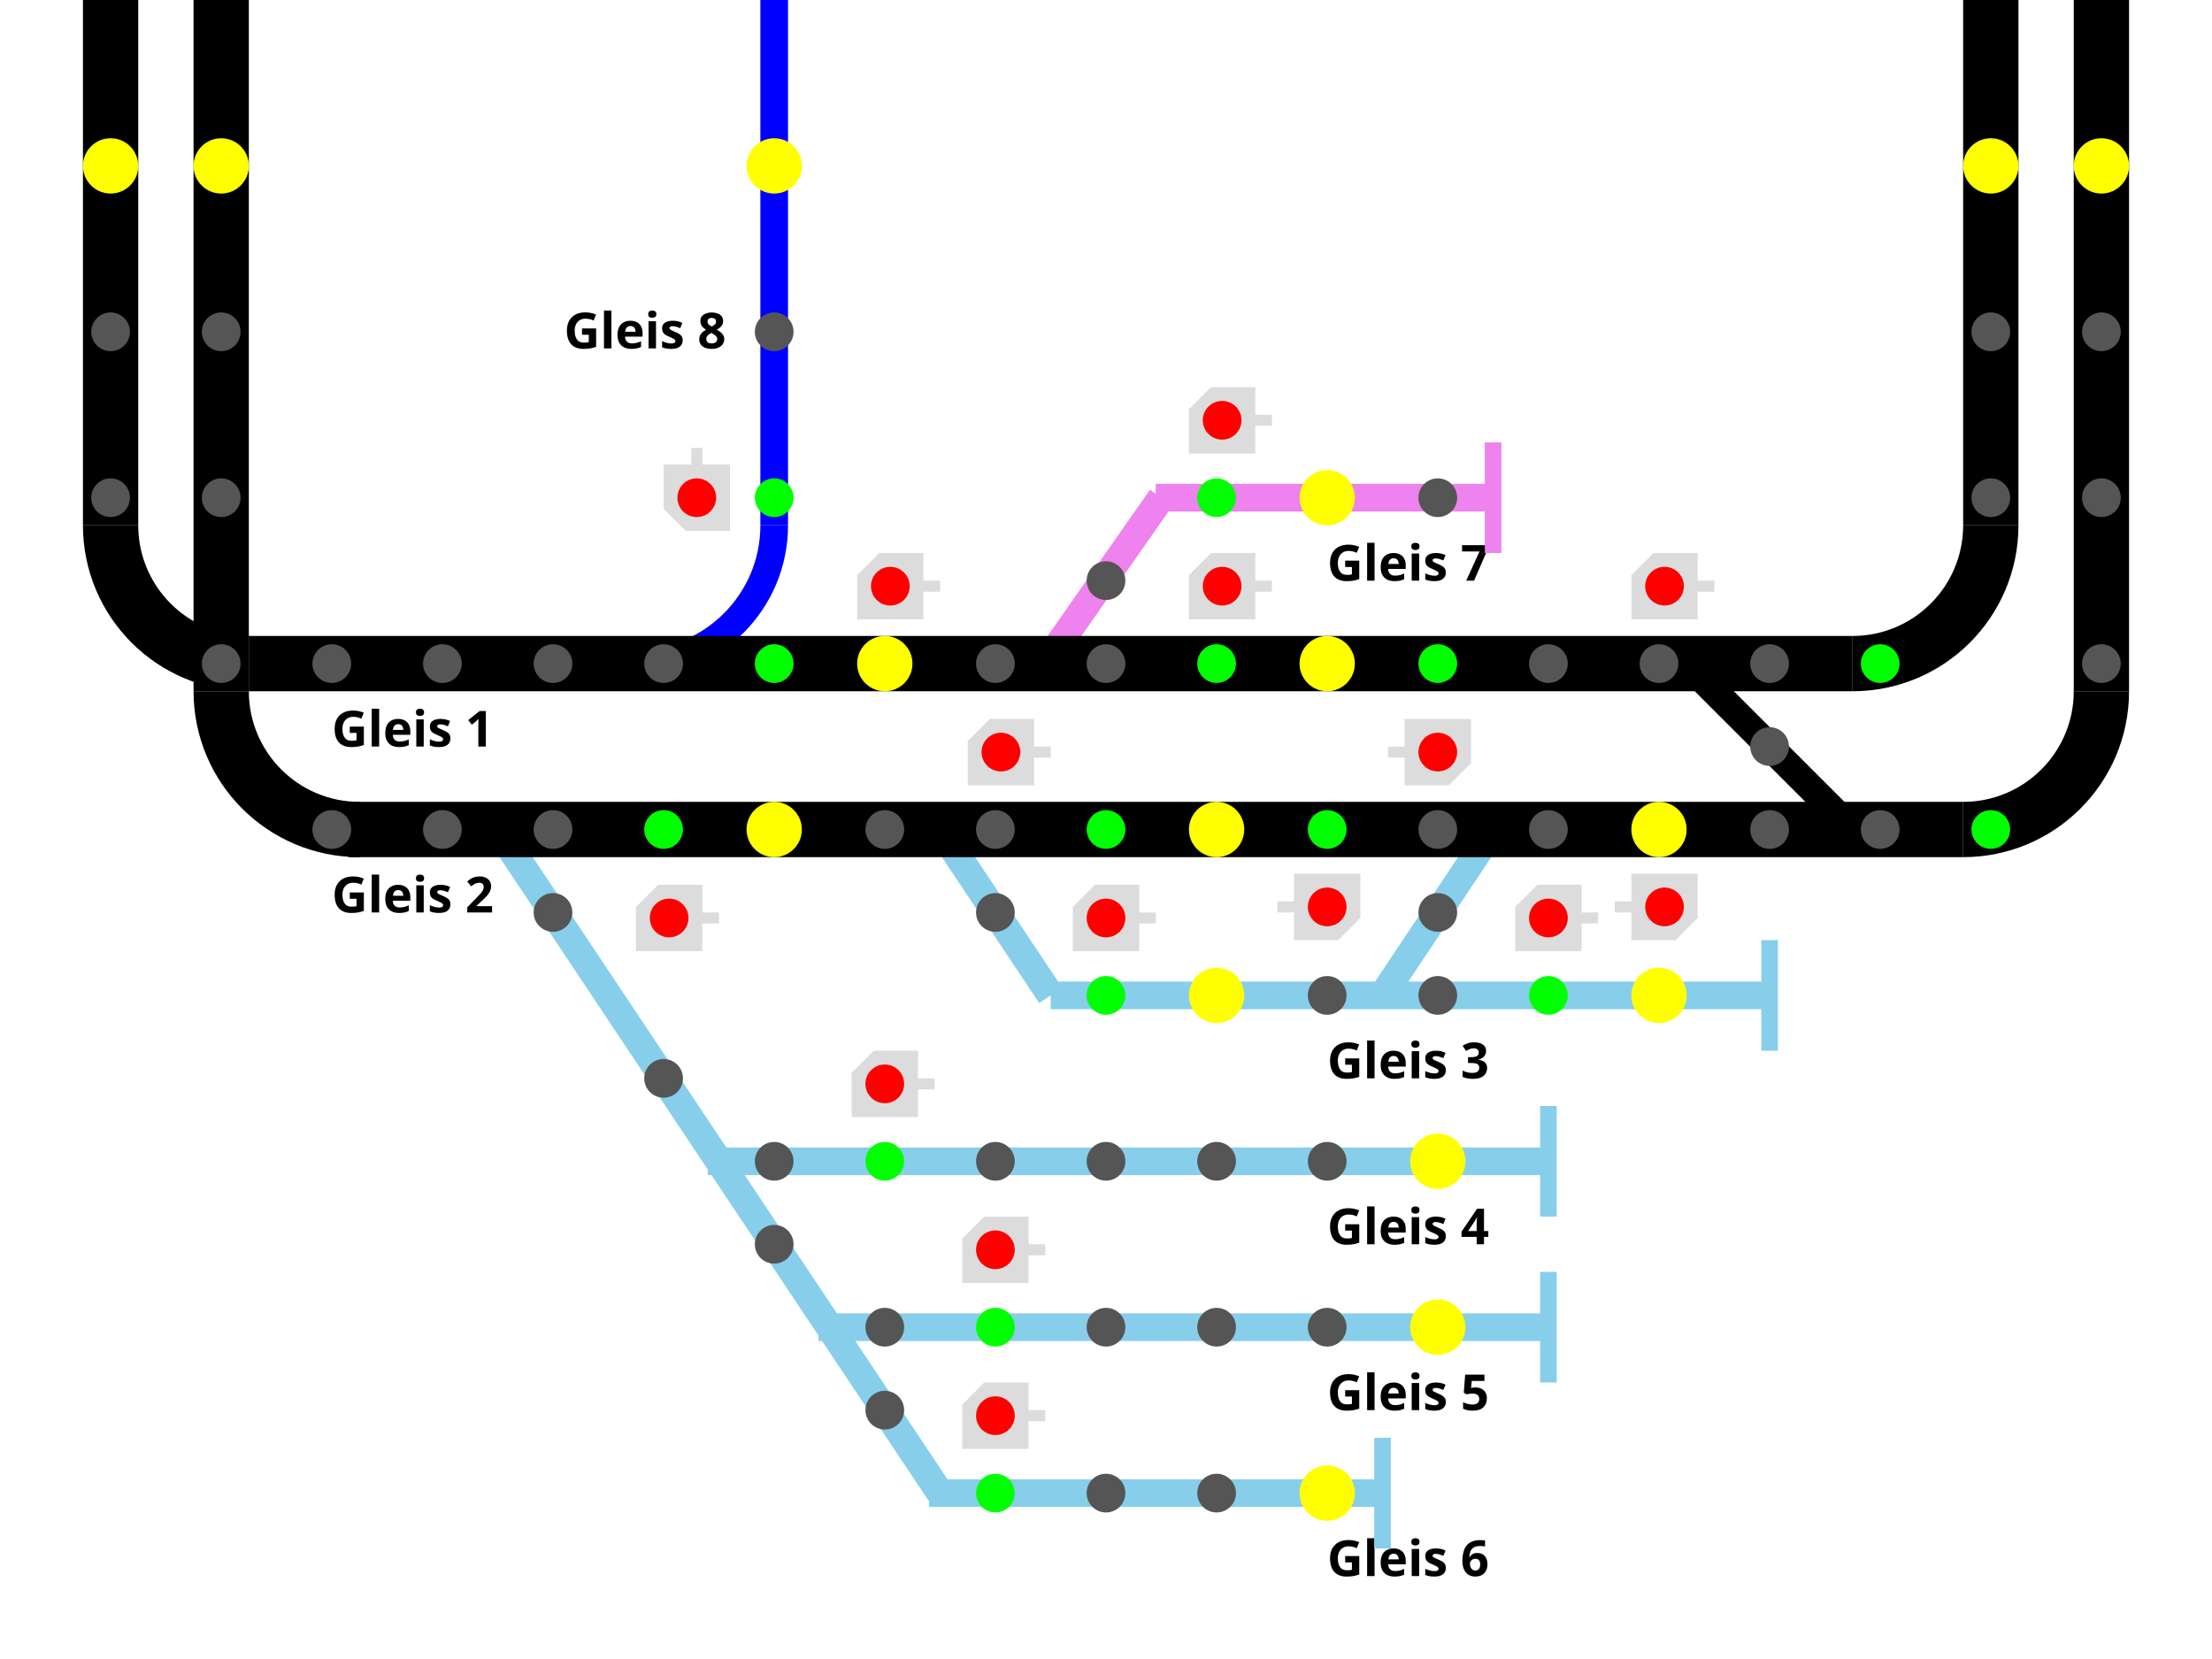
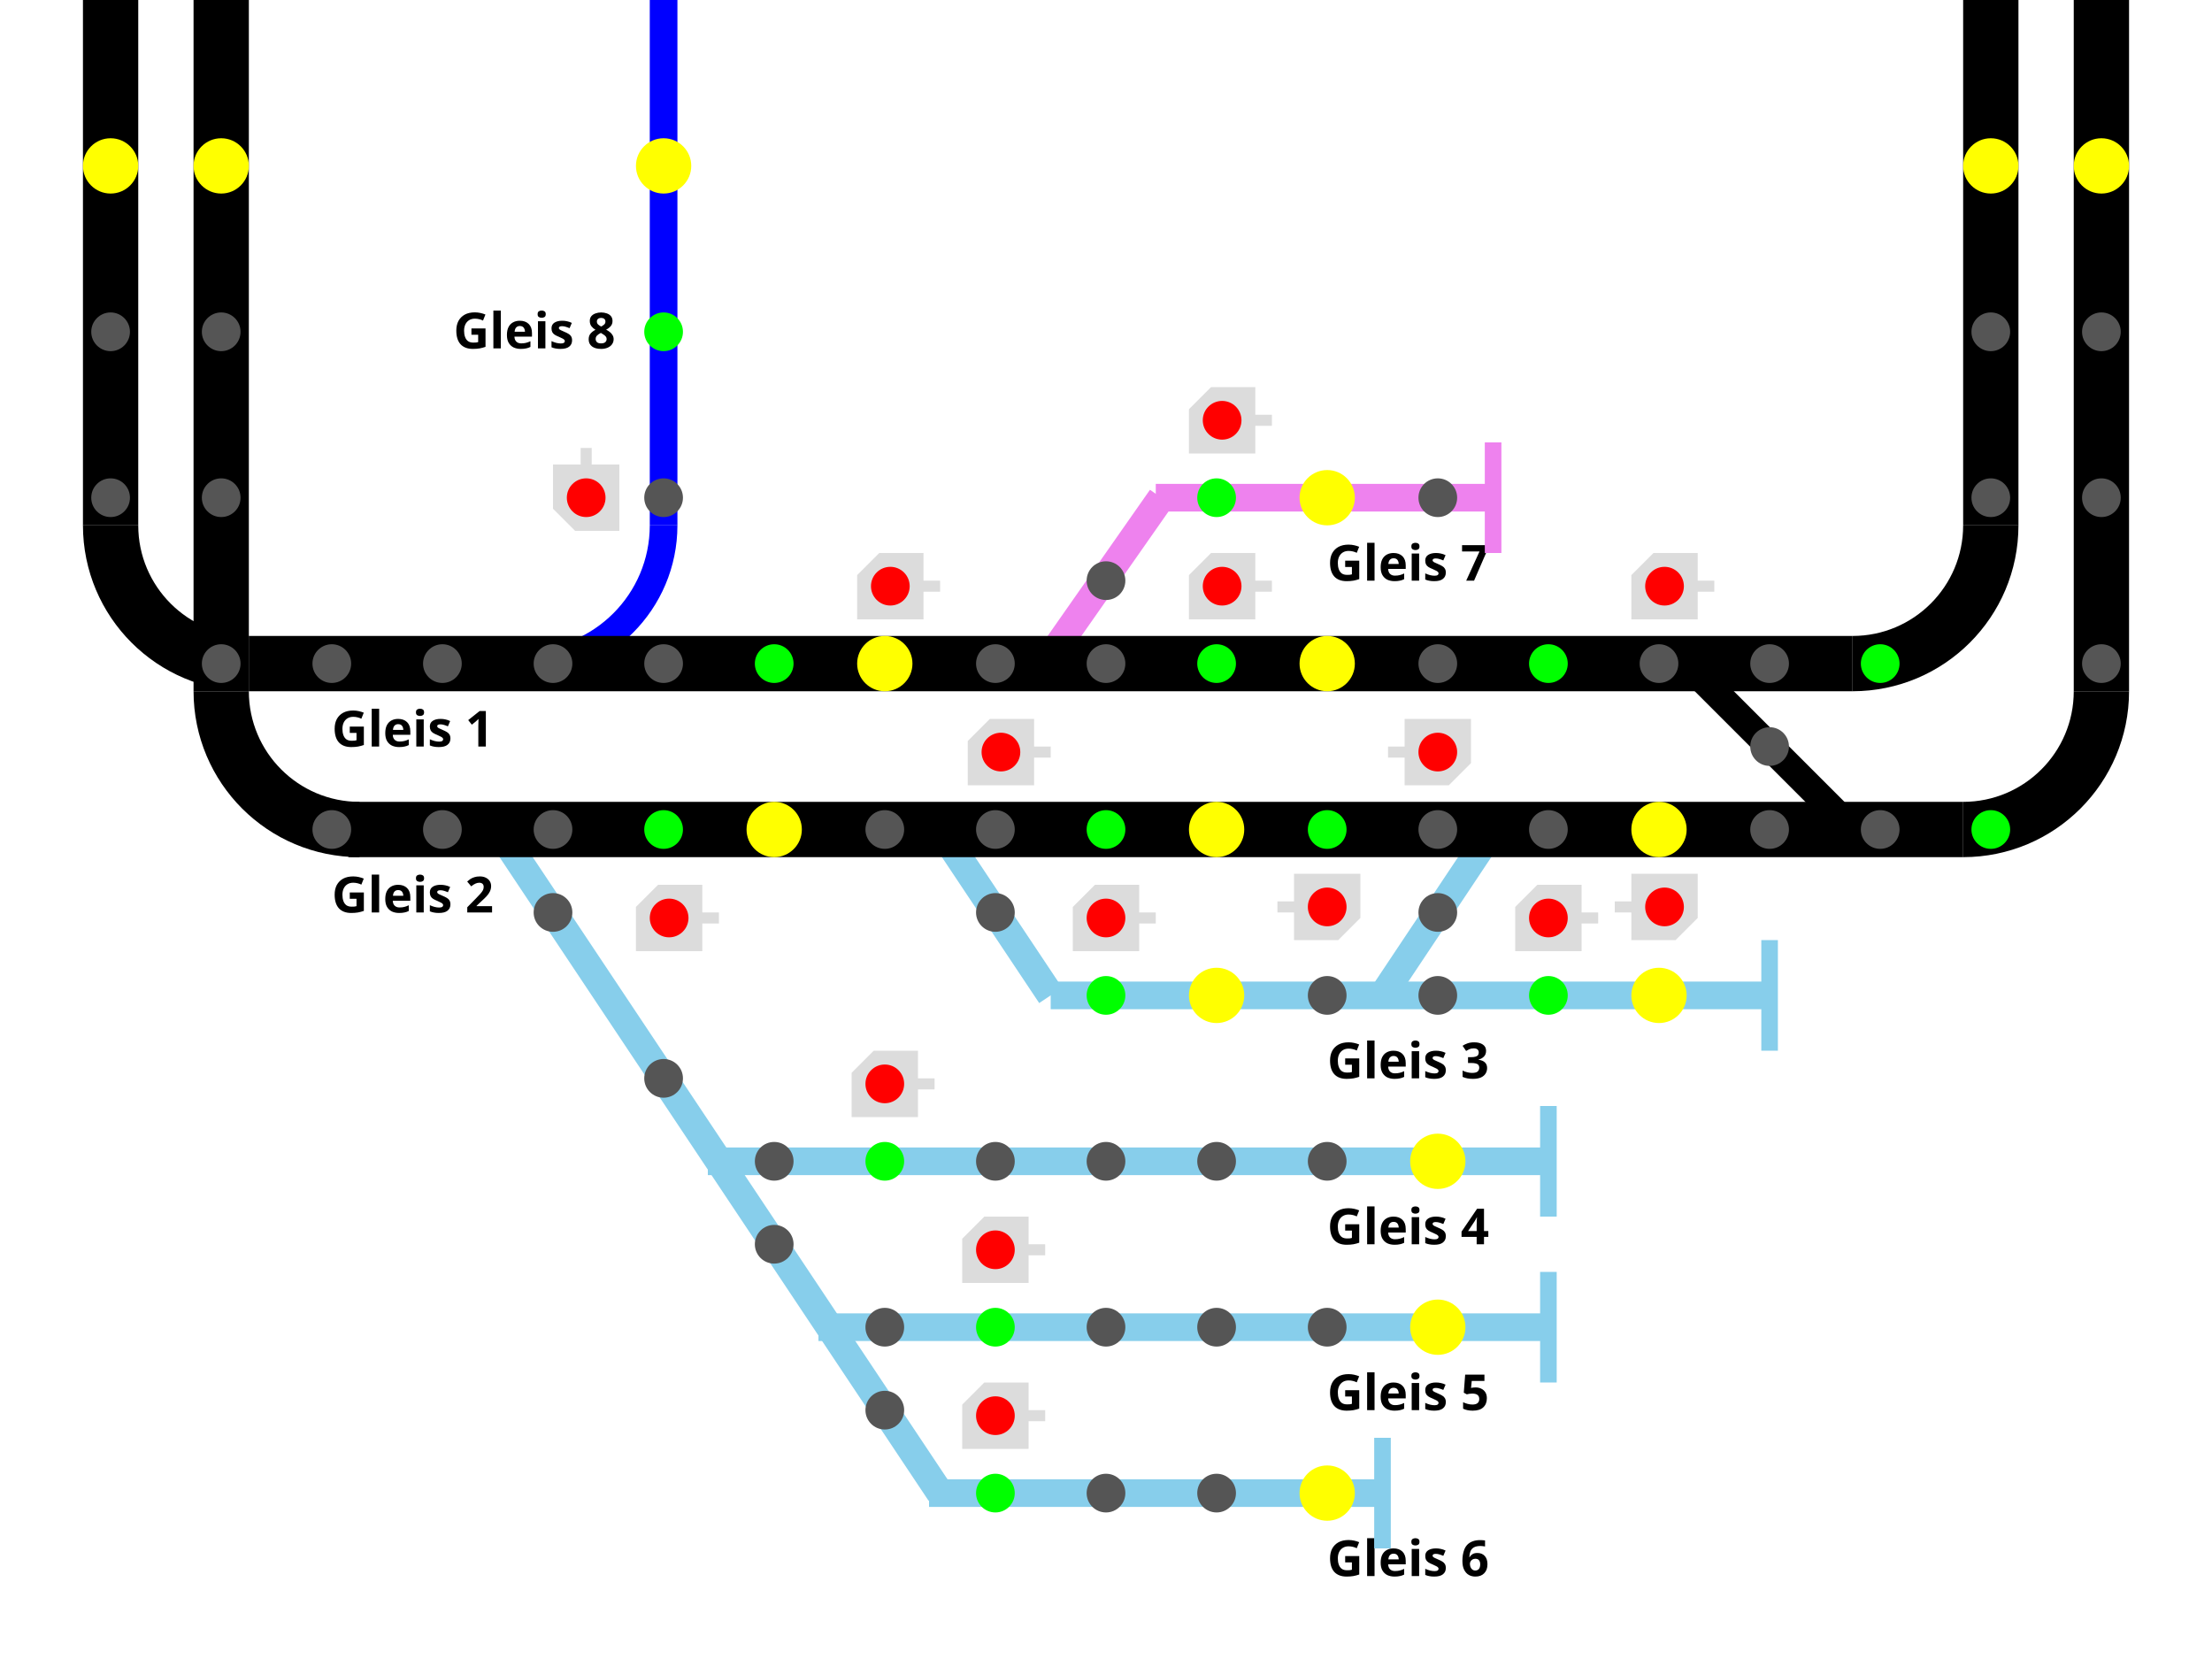
<svg id="south" width="400" height="300">
  <style>

	g.powered circle.route {
		fill: #fb0 !important
	}
	
	g.unpowered circle.route {
		fill: #555;
		r : 3.5px;
	}

	/* As in power pack*/
	circle.pack {
		cursor: pointer;
		fill: yellow;
		r : 5px;
	}

	/* manual override push buttons to move switch */
	circle.manual {
		r : 3.5px;
		fill : lime
	}

	/* defaults to diverge */
	g.signal circle {
		fill : red
	}
	
	g.go circle {
		fill : yellowgreen
	}
	
	.small {
		font: 7px sans-serif;
	}
	.heavy {
		font: bold 9px sans-serif;
	}

	circle.twtade {
		fill:black
	}
	</style>
  <defs>
    <g id="signal" class="signal">
      <polygon points="0,12 12,12      12,7 15,7 15,5 12,5      12,0 4,0 0,4" fill="gainsboro" />
      <circle cx="6" cy="6" r="3.5" />
    </g>
    <g id="signal180" transform="rotate(180)" class="signal">
      <polygon points="0,12 12,12      12,7 15,7 15,5 12,5      12,0 4,0 0,4" fill="gainsboro" />
      <circle cx="6" cy="6" r="3.5" />
    </g>
    <g id="signal270" transform="rotate(270)" class="signal">
      <polygon points="0,12 12,12      12,7 15,7 15,5 12,5      12,0 4,0 0,4" fill="gainsboro" />
      <circle cx="6" cy="6" r="3.5" />
    </g>
  </defs>
  <text x="60" y="135" class="heavy">Gleis 1</text>
  <text x="60" y="165" class="heavy">Gleis 2</text>
  <text x="240" y="195" class="heavy">Gleis 3</text>
  <text x="240" y="225" class="heavy">Gleis 4</text>
  <text x="240" y="255" class="heavy">Gleis 5</text>
  <text x="240" y="285" class="heavy">Gleis 6</text>
  <text x="240" y="105" class="heavy">Gleis 7</text>
-   <text x="102" y="63" class="heavy">Gleis 8</text>
+   <text x="82" y="63" class="heavy">Gleis 8</text>
  <line x1="209" y1="90" x2="270" y2="90" stroke="violet" stroke-width="5" />
  <line x1="189" y1="120" x2="210" y2="90" stroke="violet" stroke-width="5" />
  <line x1="170" y1="150" x2="190" y2="180" stroke="skyblue" stroke-width="5" />
  <line x1="270" y1="150" x2="250" y2="180" stroke="skyblue" stroke-width="5" />
  <line x1="190" y1="180" x2="320" y2="180" stroke="skyblue" stroke-width="5" />
  <line x1="335" y1="150" x2="305" y2="120" stroke="black" stroke-width="5" />
  <line x1="90" y1="150" x2="170" y2="270" stroke="skyblue" stroke-width="5" />
  <line x1="128" y1="210" x2="280" y2="210" stroke="skyblue" stroke-width="5" />
  <line x1="148" y1="240" x2="280" y2="240" stroke="skyblue" stroke-width="5" />
  <line x1="168" y1="270" x2="250" y2="270" stroke="skyblue" stroke-width="5" />
-   <path d="M140,95 a25,25 0 0,1 -25,25" fill="none" stroke="blue" stroke-width="5" />
-   <line x1="140" y1="0" x2="140" y2="95" stroke="blue" stroke-width="5" />
+   <path d="M120,95 a25,25 0 0,1 -25,25" fill="none" stroke="blue" stroke-width="5" />
+   <line x1="120" y1="0" x2="120" y2="95" stroke="blue" stroke-width="5" />
  <line x1="20" y1="0" x2="20" y2="95" stroke="black" stroke-width="10" />
  <path d="M45,120 a25,25 0 0,1 -25,-25" fill="none" stroke="black" stroke-width="10" />
  <line x1="45" y1="120" x2="335" y2="120" stroke="black" stroke-width="10" />
  <path d="M360,95 a25,25 0 0,1 -25,25" fill="none" stroke="black" stroke-width="10" />
  <line x1="360" y1="0" x2="360" y2="95" stroke="black" stroke-width="10" />
  <line x1="40" y1="0" x2="40" y2="125" stroke="black" stroke-width="10" />
  <path d="M65,150 a25,25 0 0,1 -25,-25" fill="none" stroke="black" stroke-width="10" />
  <line x1="63" y1="150" x2="355" y2="150" stroke="black" stroke-width="10" />
  <path d="M380,125 a25,25 0 0,1 -25,25" fill="none" stroke="black" stroke-width="10" />
  <line x1="380" y1="0" x2="380" y2="125" stroke="black" stroke-width="10" />
  <line x1="270" y1="80" x2="270" y2="100" stroke="violet" stroke-width="3" />
  <line x1="320" y1="170" x2="320" y2="190" stroke="skyblue" stroke-width="3" />
  <line x1="280" y1="200" x2="280" y2="220" stroke="skyblue" stroke-width="3" />
  <line x1="280" y1="230" x2="280" y2="250" stroke="skyblue" stroke-width="3" />
  <line x1="250" y1="260" x2="250" y2="280" stroke="skyblue" stroke-width="3" />
  <g id="gleis1_1" class="unpowered">
    <circle cx="20" cy="30" class="pack" />
    <circle cx="20" cy="60" class="route" />
    <circle cx="20" cy="90" class="route" />
    <circle cx="60" cy="120" class="route" />
    <circle cx="80" cy="120" class="route" />
    <circle cx="100" cy="120" class="route" />
+   </g>
+   <g id="gleis1_2" class="unpowered">
    <circle cx="120" cy="120" class="route" />
-   </g>
-   <g id="gleis1_2" class="unpowered">
    <circle cx="140" cy="120" class="manual" />
    <circle cx="160" cy="120" class="pack" />
    <circle cx="180" cy="120" class="route" />
    <use x="155" y="100" href="#signal" />
  </g>
  <g id="gleis1_3" class="unpowered">
    <circle cx="200" cy="120" class="route" />
    <circle cx="220" cy="120" class="manual" />
    <circle cx="240" cy="120" class="pack" />
-     <circle cx="260" cy="120" class="manual" />
-     <circle cx="280" cy="120" class="route" />
+     <circle cx="260" cy="120" class="route" />
+     <circle cx="280" cy="120" class="manual" />
    <circle cx="300" cy="120" class="route" />
    <use x="215" y="100" href="#signal" />
    <use x="266" y="142" href="#signal180" />
  </g>
  <g id="gleis1_4" class="unpowered">
    <circle cx="320" cy="120" class="route" />
    <circle cx="340" cy="120" class="manual" />
    <circle cx="360" cy="90" class="route" />
    <circle cx="360" cy="60" class="route" />
    <circle cx="360" cy="30" class="pack" />
    <use x="295" y="100" href="#signal" />
  </g>
  <g id="gleis12" class="unpowered">
    <circle cx="320" cy="135" class="route" />
  </g>
  <g id="gleis2_1" class="unpowered">
    <circle cx="40" cy="30" class="pack" />
    <circle cx="40" cy="60" class="route" />
    <circle cx="40" cy="90" class="route" />
    <circle cx="40" cy="120" class="route" />
    <circle cx="60" cy="150" class="route" />
    <circle cx="80" cy="150" class="route" />
  </g>
  <g id="gleis2_2" class="unpowered">
    <circle cx="100" cy="150" class="route" />
    <circle cx="120" cy="150" class="manual" />
    <circle cx="140" cy="150" class="pack" />
    <circle cx="160" cy="150" class="route" />
    <use x="115" y="160" href="#signal" />
  </g>
  <g id="gleis2_3" class="unpowered">
    <circle cx="180" cy="150" class="route" />
    <circle cx="200" cy="150" class="manual" />
    <circle cx="220" cy="150" class="pack" />
    <circle cx="240" cy="150" class="manual" />
    <circle cx="260" cy="150" class="route" />
    <use x="175" y="130" href="#signal" />
    <use x="246" y="170" href="#signal180" />
  </g>
  <g id="gleis2_4" class="unpowered">
    <circle cx="280" cy="150" class="route" />
    <circle cx="300" cy="150" class="pack" />
    <circle cx="320" cy="150" class="route" />
    <use x="307" y="170" href="#signal180" />
  </g>
  <g id="gleis2_5" class="unpowered">
    <circle cx="340" cy="150" class="route" />
    <circle cx="360" cy="150" class="manual" />
    <circle cx="380" cy="120" class="route" />
    <circle cx="380" cy="90" class="route" />
    <circle cx="380" cy="60" class="route" />
    <circle cx="380" cy="30" class="pack" />
  </g>
  <g id="gleis3_1" class="unpowered">
    <circle cx="180" cy="165" class="route" />
    <circle cx="200" cy="180" class="manual" />
    <circle cx="220" cy="180" class="pack" />
    <circle cx="240" cy="180" class="route" />
    <use x="194" y="160" href="#signal" />
  </g>
  <g id="gleis32" class="unpowered">
    <circle cx="260" cy="165" class="route" />
  </g>
  <g id="gleis3_2" class="unpowered">
    <circle cx="260" cy="180" class="route" />
    <circle cx="280" cy="180" class="manual" />
    <circle cx="300" cy="180" class="pack" />
    <use x="274" y="160" href="#signal" />
  </g>
  <g id="gleis4_1" class="unpowered">
    <circle cx="140" cy="210" class="route" />
    <circle cx="160" cy="210" class="manual" />
    <circle cx="180" cy="210" class="route" />
    <circle cx="200" cy="210" class="route" />
    <circle cx="220" cy="210" class="route" />
    <circle cx="240" cy="210" class="route" />
    <circle cx="260" cy="210" class="pack" />
    <use x="154" y="190" href="#signal" />
  </g>
  <g id="gleis5_1" class="unpowered">
    <circle cx="160" cy="240" class="route" />
    <circle cx="180" cy="240" class="manual" />
    <circle cx="200" cy="240" class="route" />
    <circle cx="220" cy="240" class="route" />
    <circle cx="240" cy="240" class="route" />
    <circle cx="260" cy="240" class="pack" />
    <use x="174" y="220" href="#signal" />
  </g>
  <g id="gleis6_1" class="unpowered">
    <circle cx="100" cy="165" class="route" />
    <circle cx="120" cy="195" class="route" />
  </g>
  <g id="gleis6_2" class="unpowered">
    <circle cx="140" cy="225" class="route" />
  </g>
  <g id="gleis6_3" class="unpowered">
    <circle cx="160" cy="255" class="route" />
    <circle cx="180" cy="270" class="manual" />
    <circle cx="200" cy="270" class="route" />
    <circle cx="220" cy="270" class="route" />
    <circle cx="240" cy="270" class="pack" />
    <use x="174" y="250" href="#signal" />
  </g>
  <g id="gleis7_1" class="unpowered">
    <circle cx="220" cy="90" class="manual" />
    <circle cx="200" cy="105" class="route" />
    <circle cx="240" cy="90" class="pack" />
    <circle cx="260" cy="90" class="route" />
    <use x="215" y="70" href="#signal" />
  </g>
  <g id="gleis8_1" class="unpowered">
-     <circle cx="140" cy="30" class="pack" />
-     <circle cx="140" cy="60" class="route" />
-     <circle cx="140" cy="90" class="manual" />
-     <use x="120" y="96" href="#signal270" />
+     <circle cx="120" cy="30" class="pack" />
+     <circle cx="120" cy="60" class="manual" />
+     <circle cx="120" cy="90" class="route" />
+     <use x="100" y="96" href="#signal270" />
  </g>
</svg>
